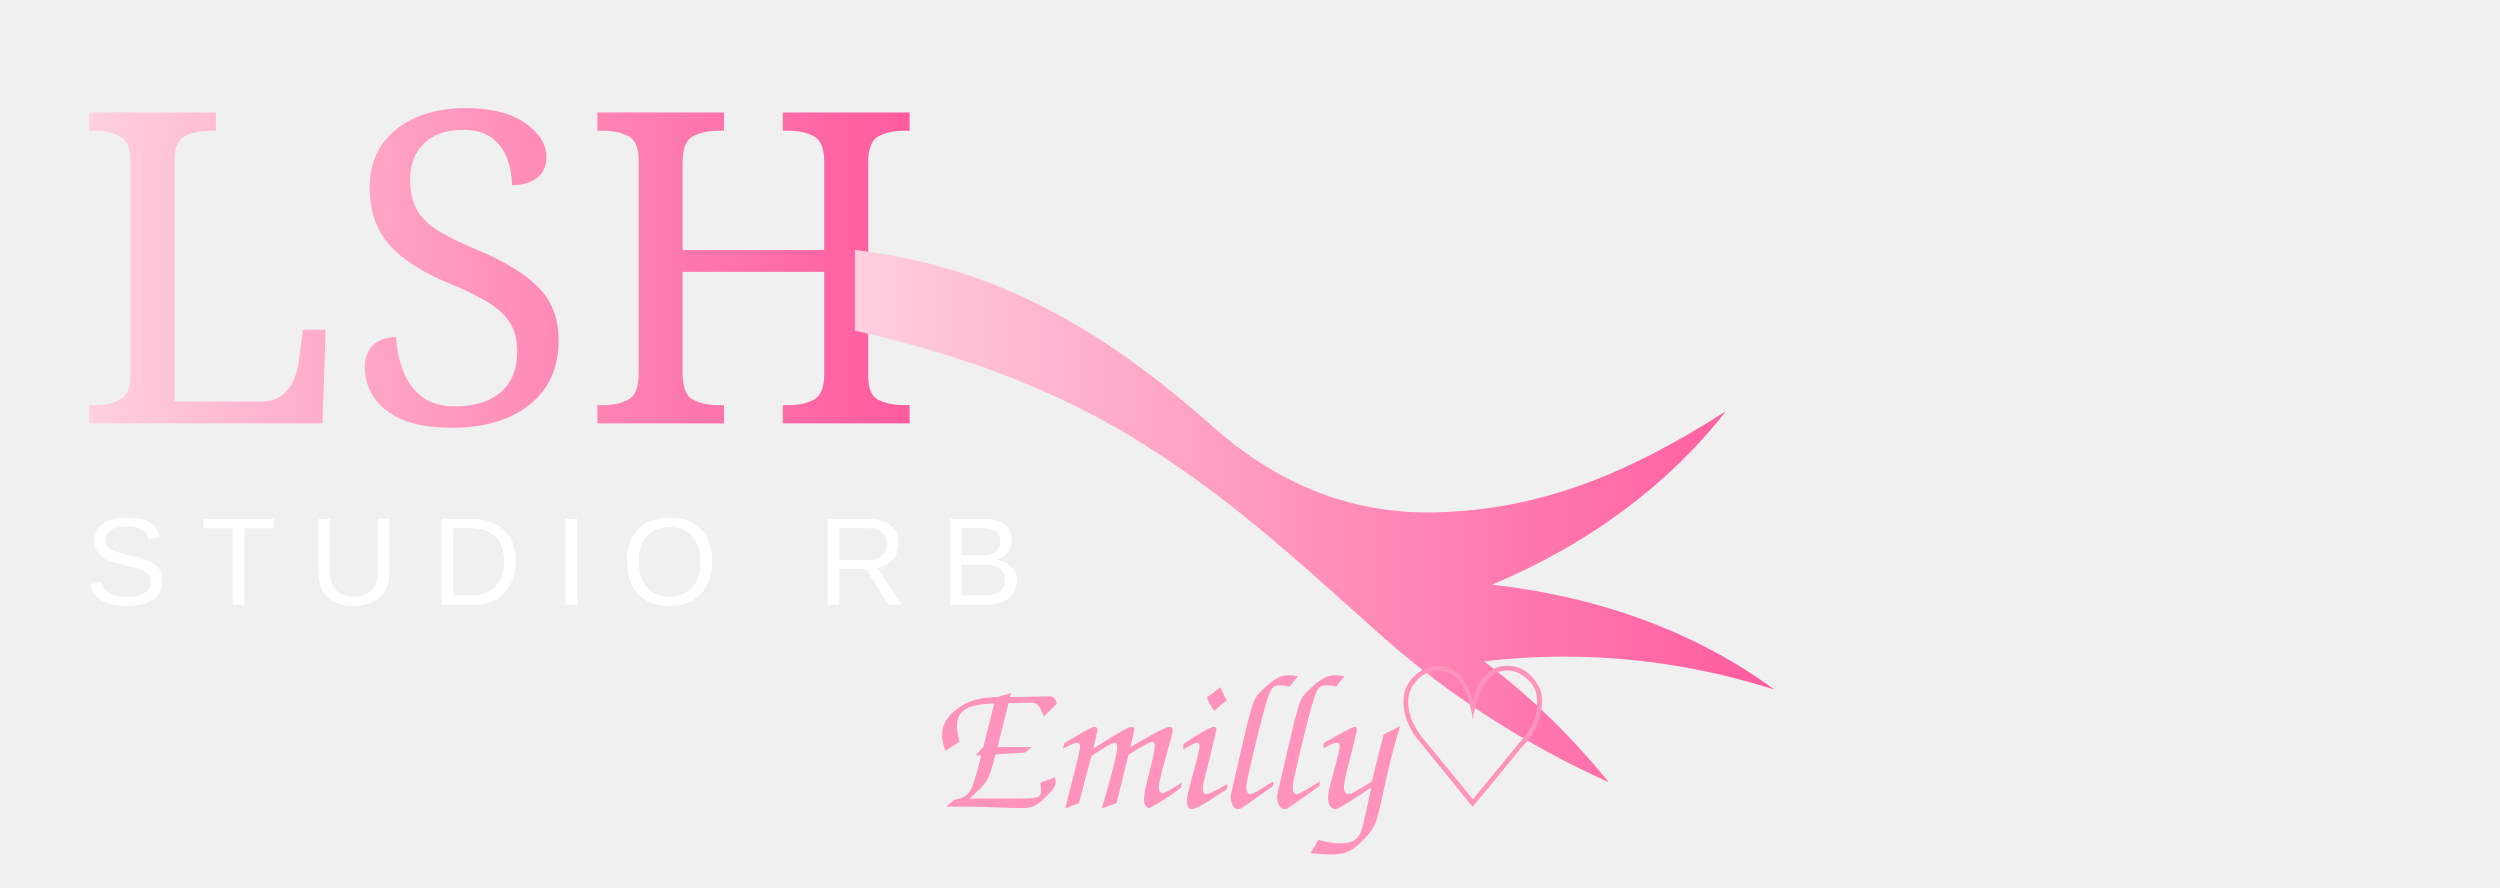
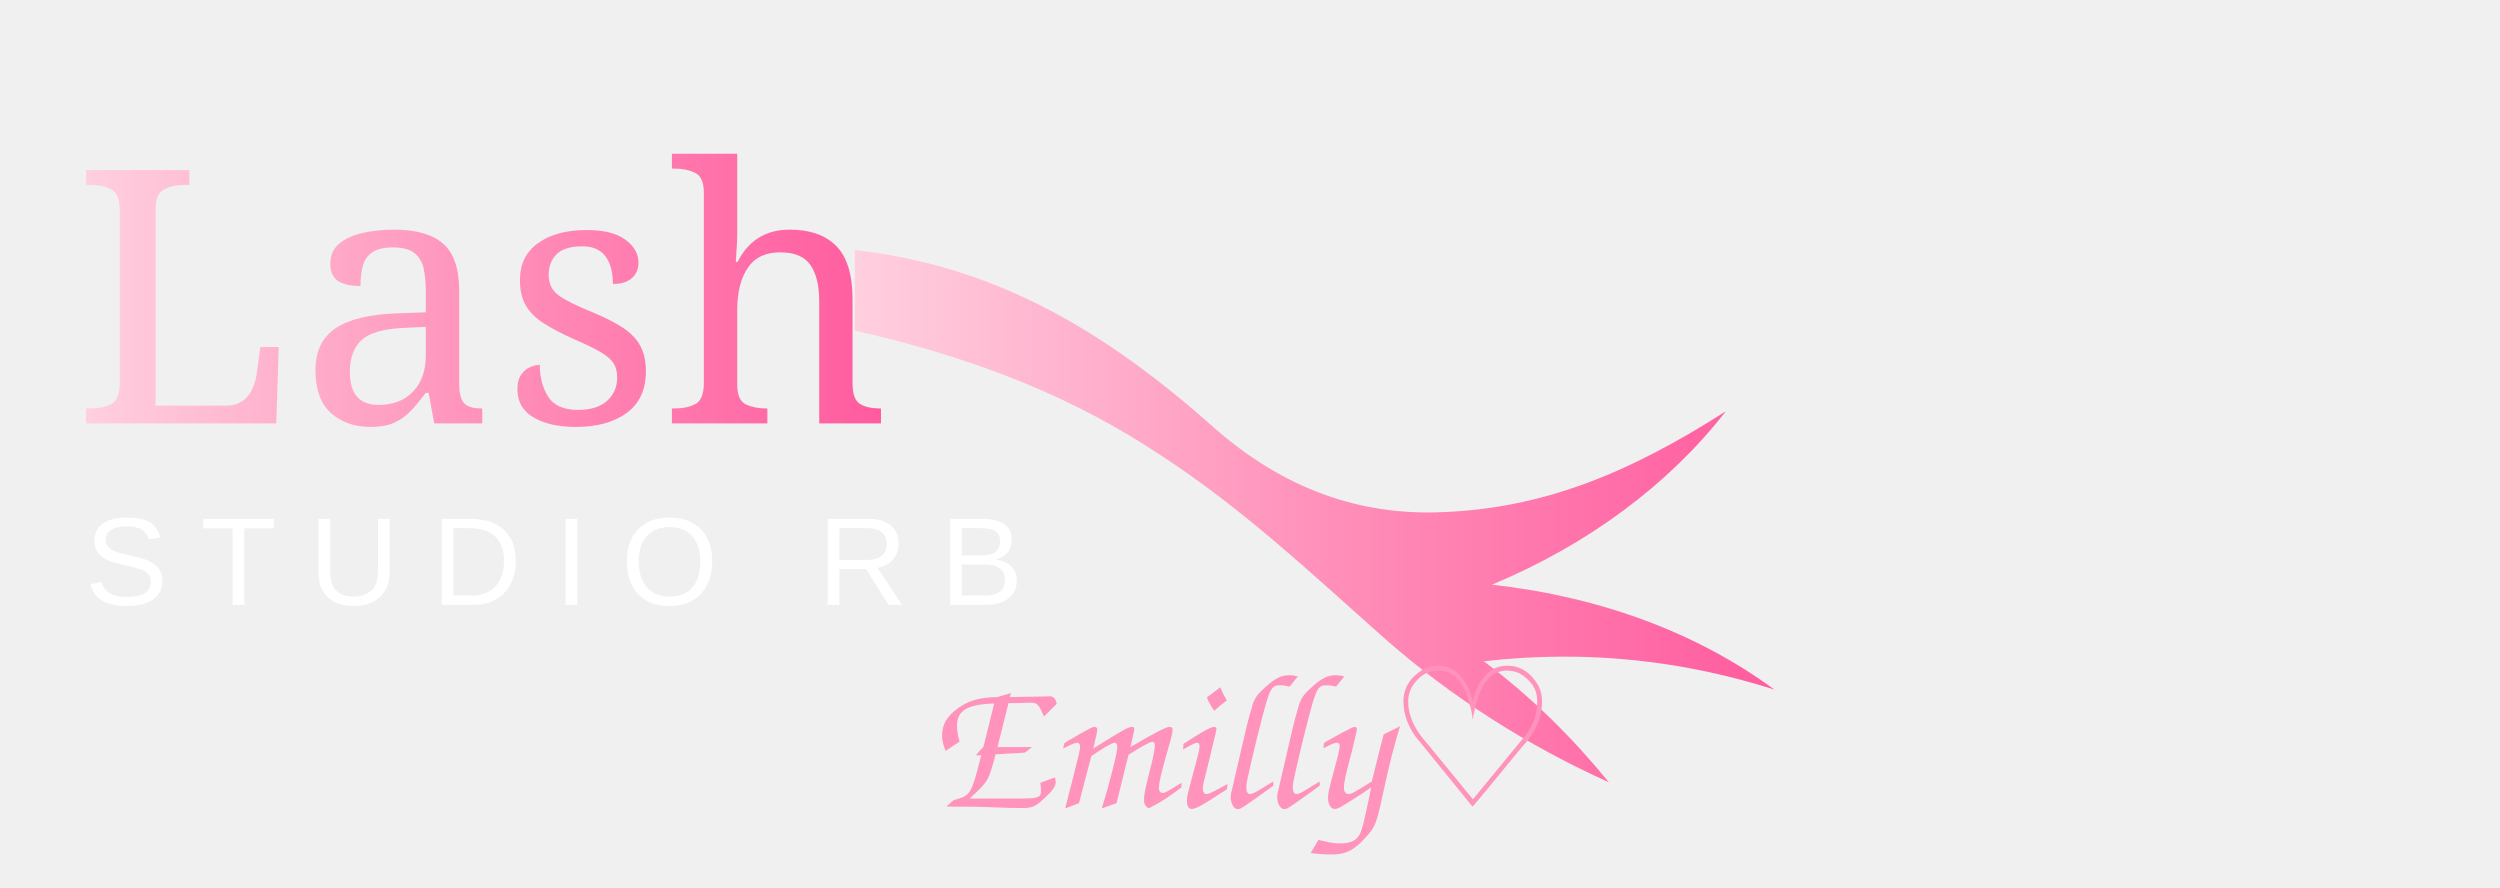
<svg xmlns="http://www.w3.org/2000/svg" viewBox="0 0 620 220">
  <defs>
    <linearGradient id="p" x1="0" x2="1">
      <stop offset="0" stop-color="#ffd0df" />
      <stop offset=".5" stop-color="#ff91ba" />
      <stop offset="1" stop-color="#ff5b9e" />
    </linearGradient>
  </defs>
-   <text x="18" y="105" font-family="Georgia,serif" font-size="108" fill="url(#p)">LSH</text>
+   <text x="18" y="105" font-family="Georgia,serif" font-size="88" fill="url(#p)" letter-spacing="1">Lash</text>
  <path d="M212 62c35 4 62 20 89 44 17 15 36 22 57 21 24-1 45-9 70-25-14 18-34 33-58 43 27 3 51 12 70 26-22-7-46-10-72-7 12 9 22 19 31 30-20-9-39-21-56-36-18-16-35-32-55-45-21-14-45-24-76-31z" fill="url(#p)" />
  <text x="21" y="150" font-family="Arial,sans-serif" font-size="31" fill="#fff" letter-spacing="8">STUDIO RB</text>
  <text x="230" y="200" font-family="Segoe Script, cursive" font-size="48" fill="#ff93bb">Emilly♡</text>
</svg>
